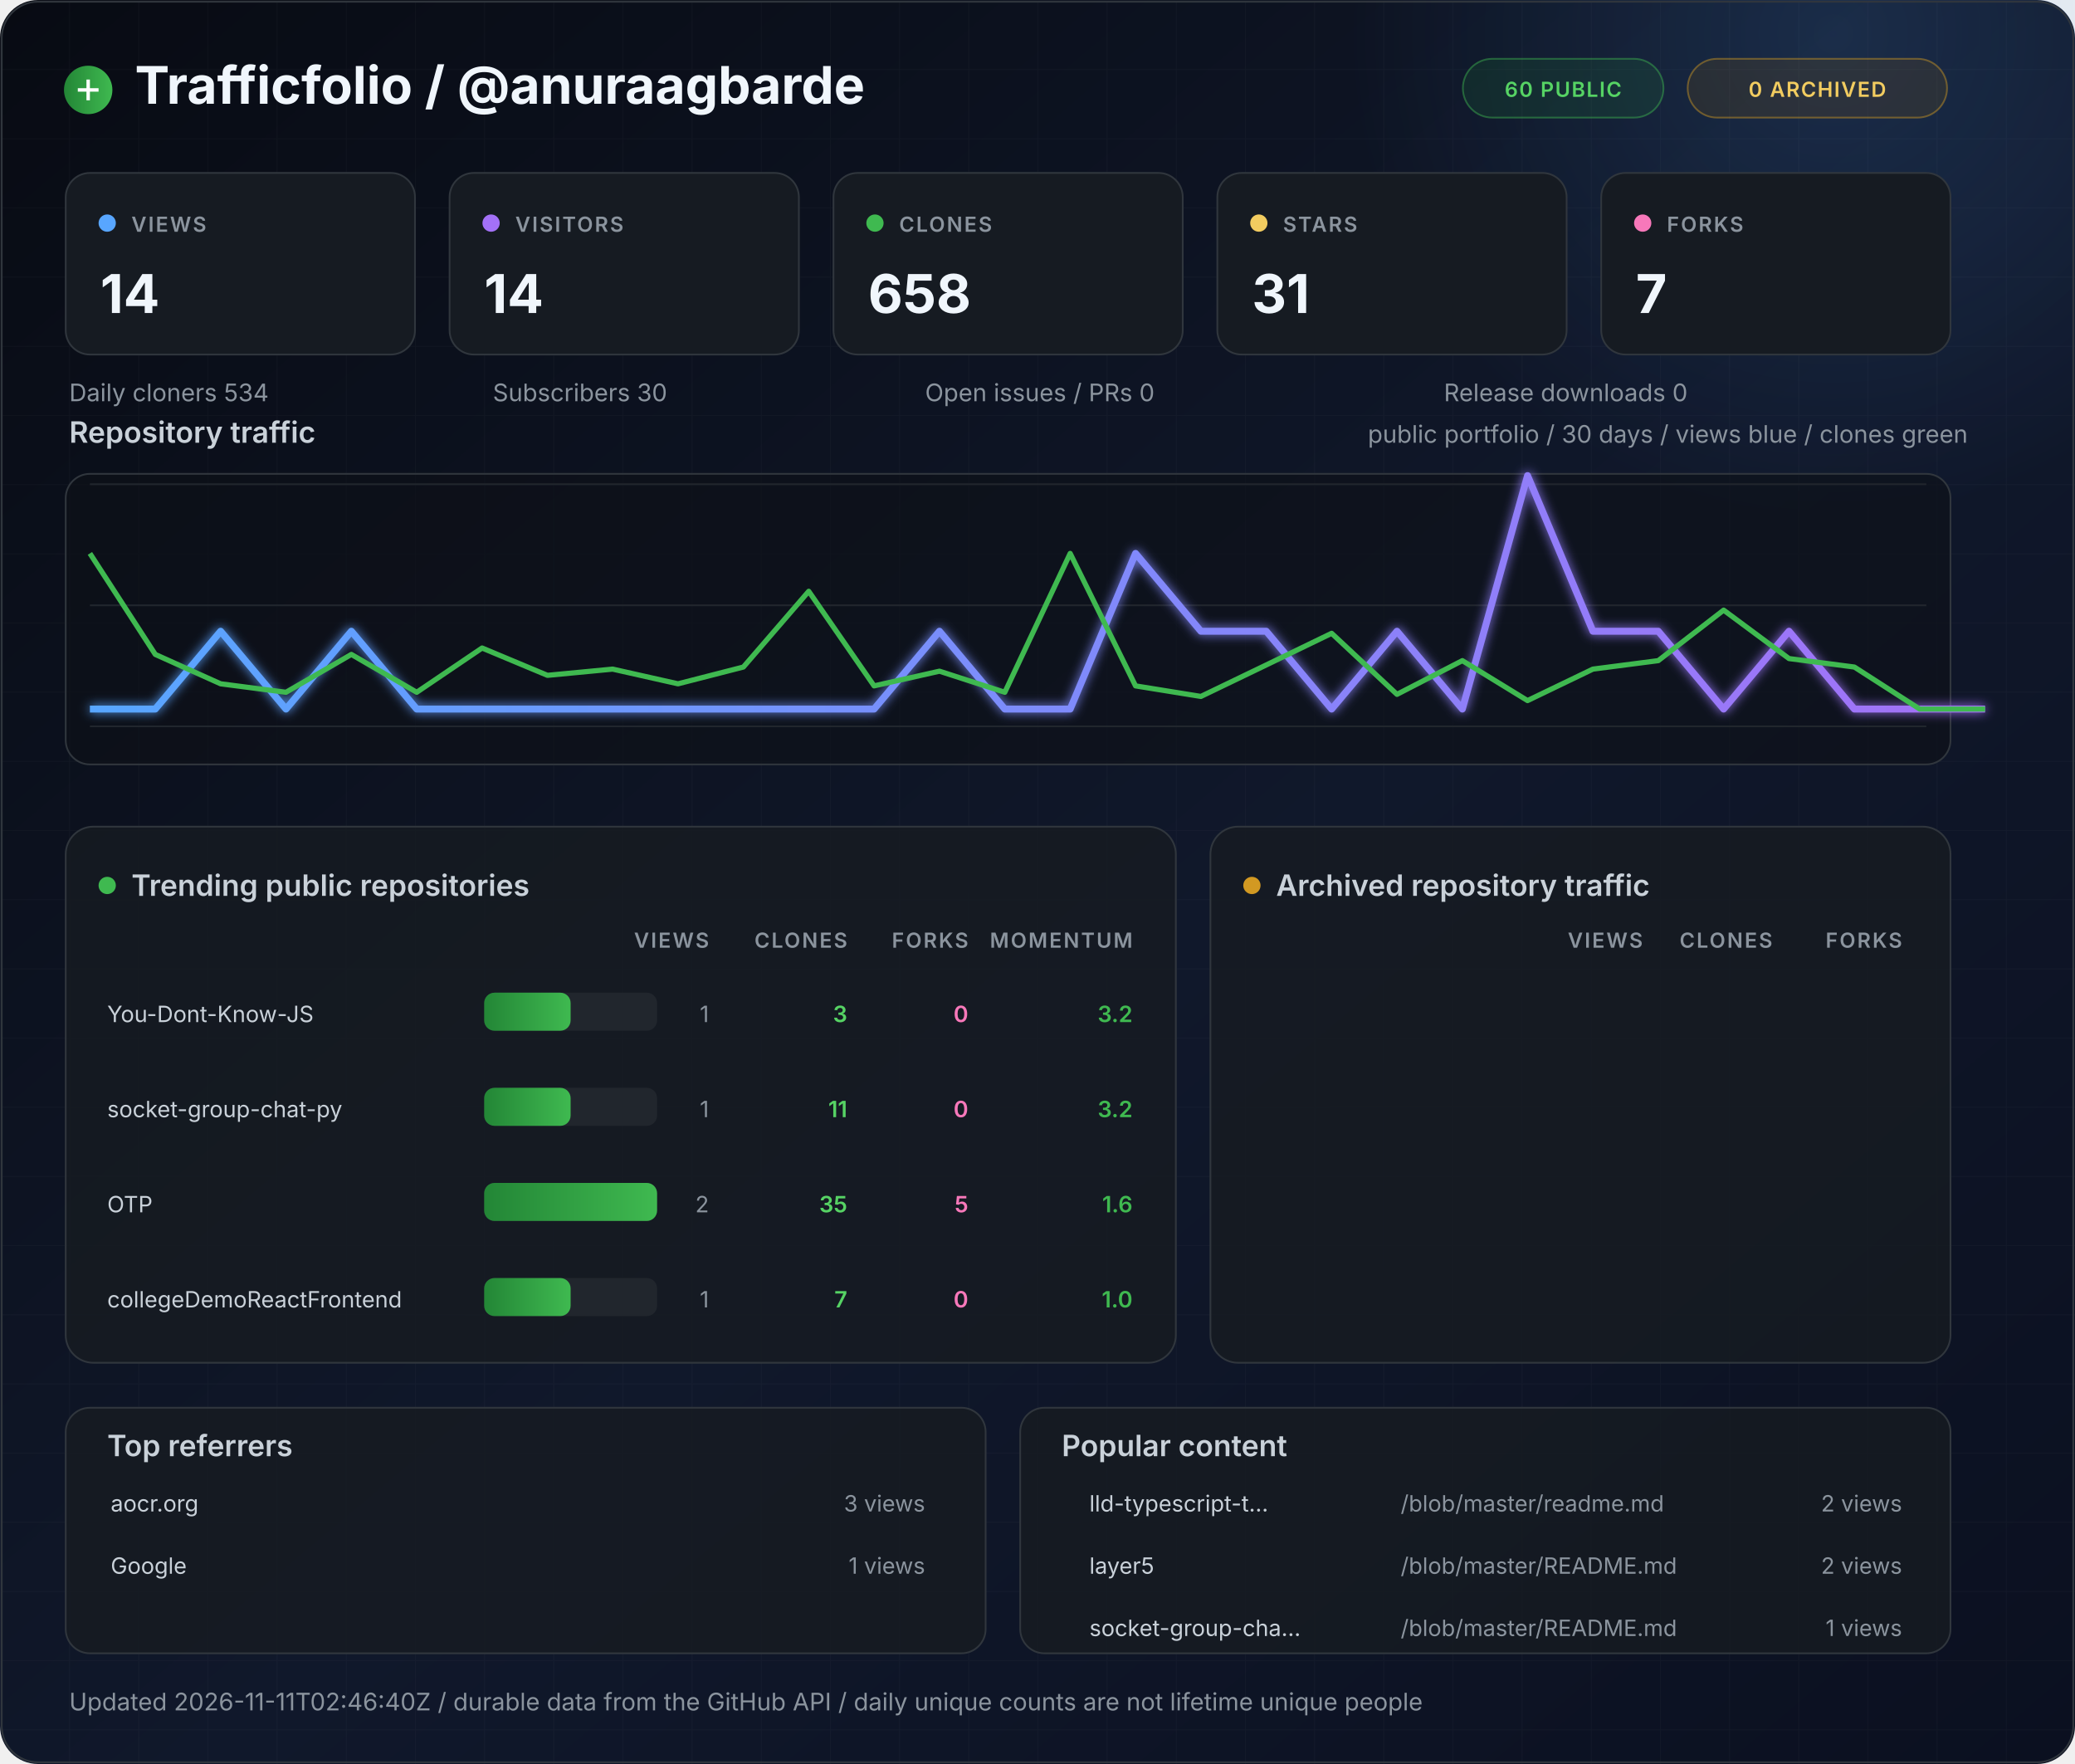
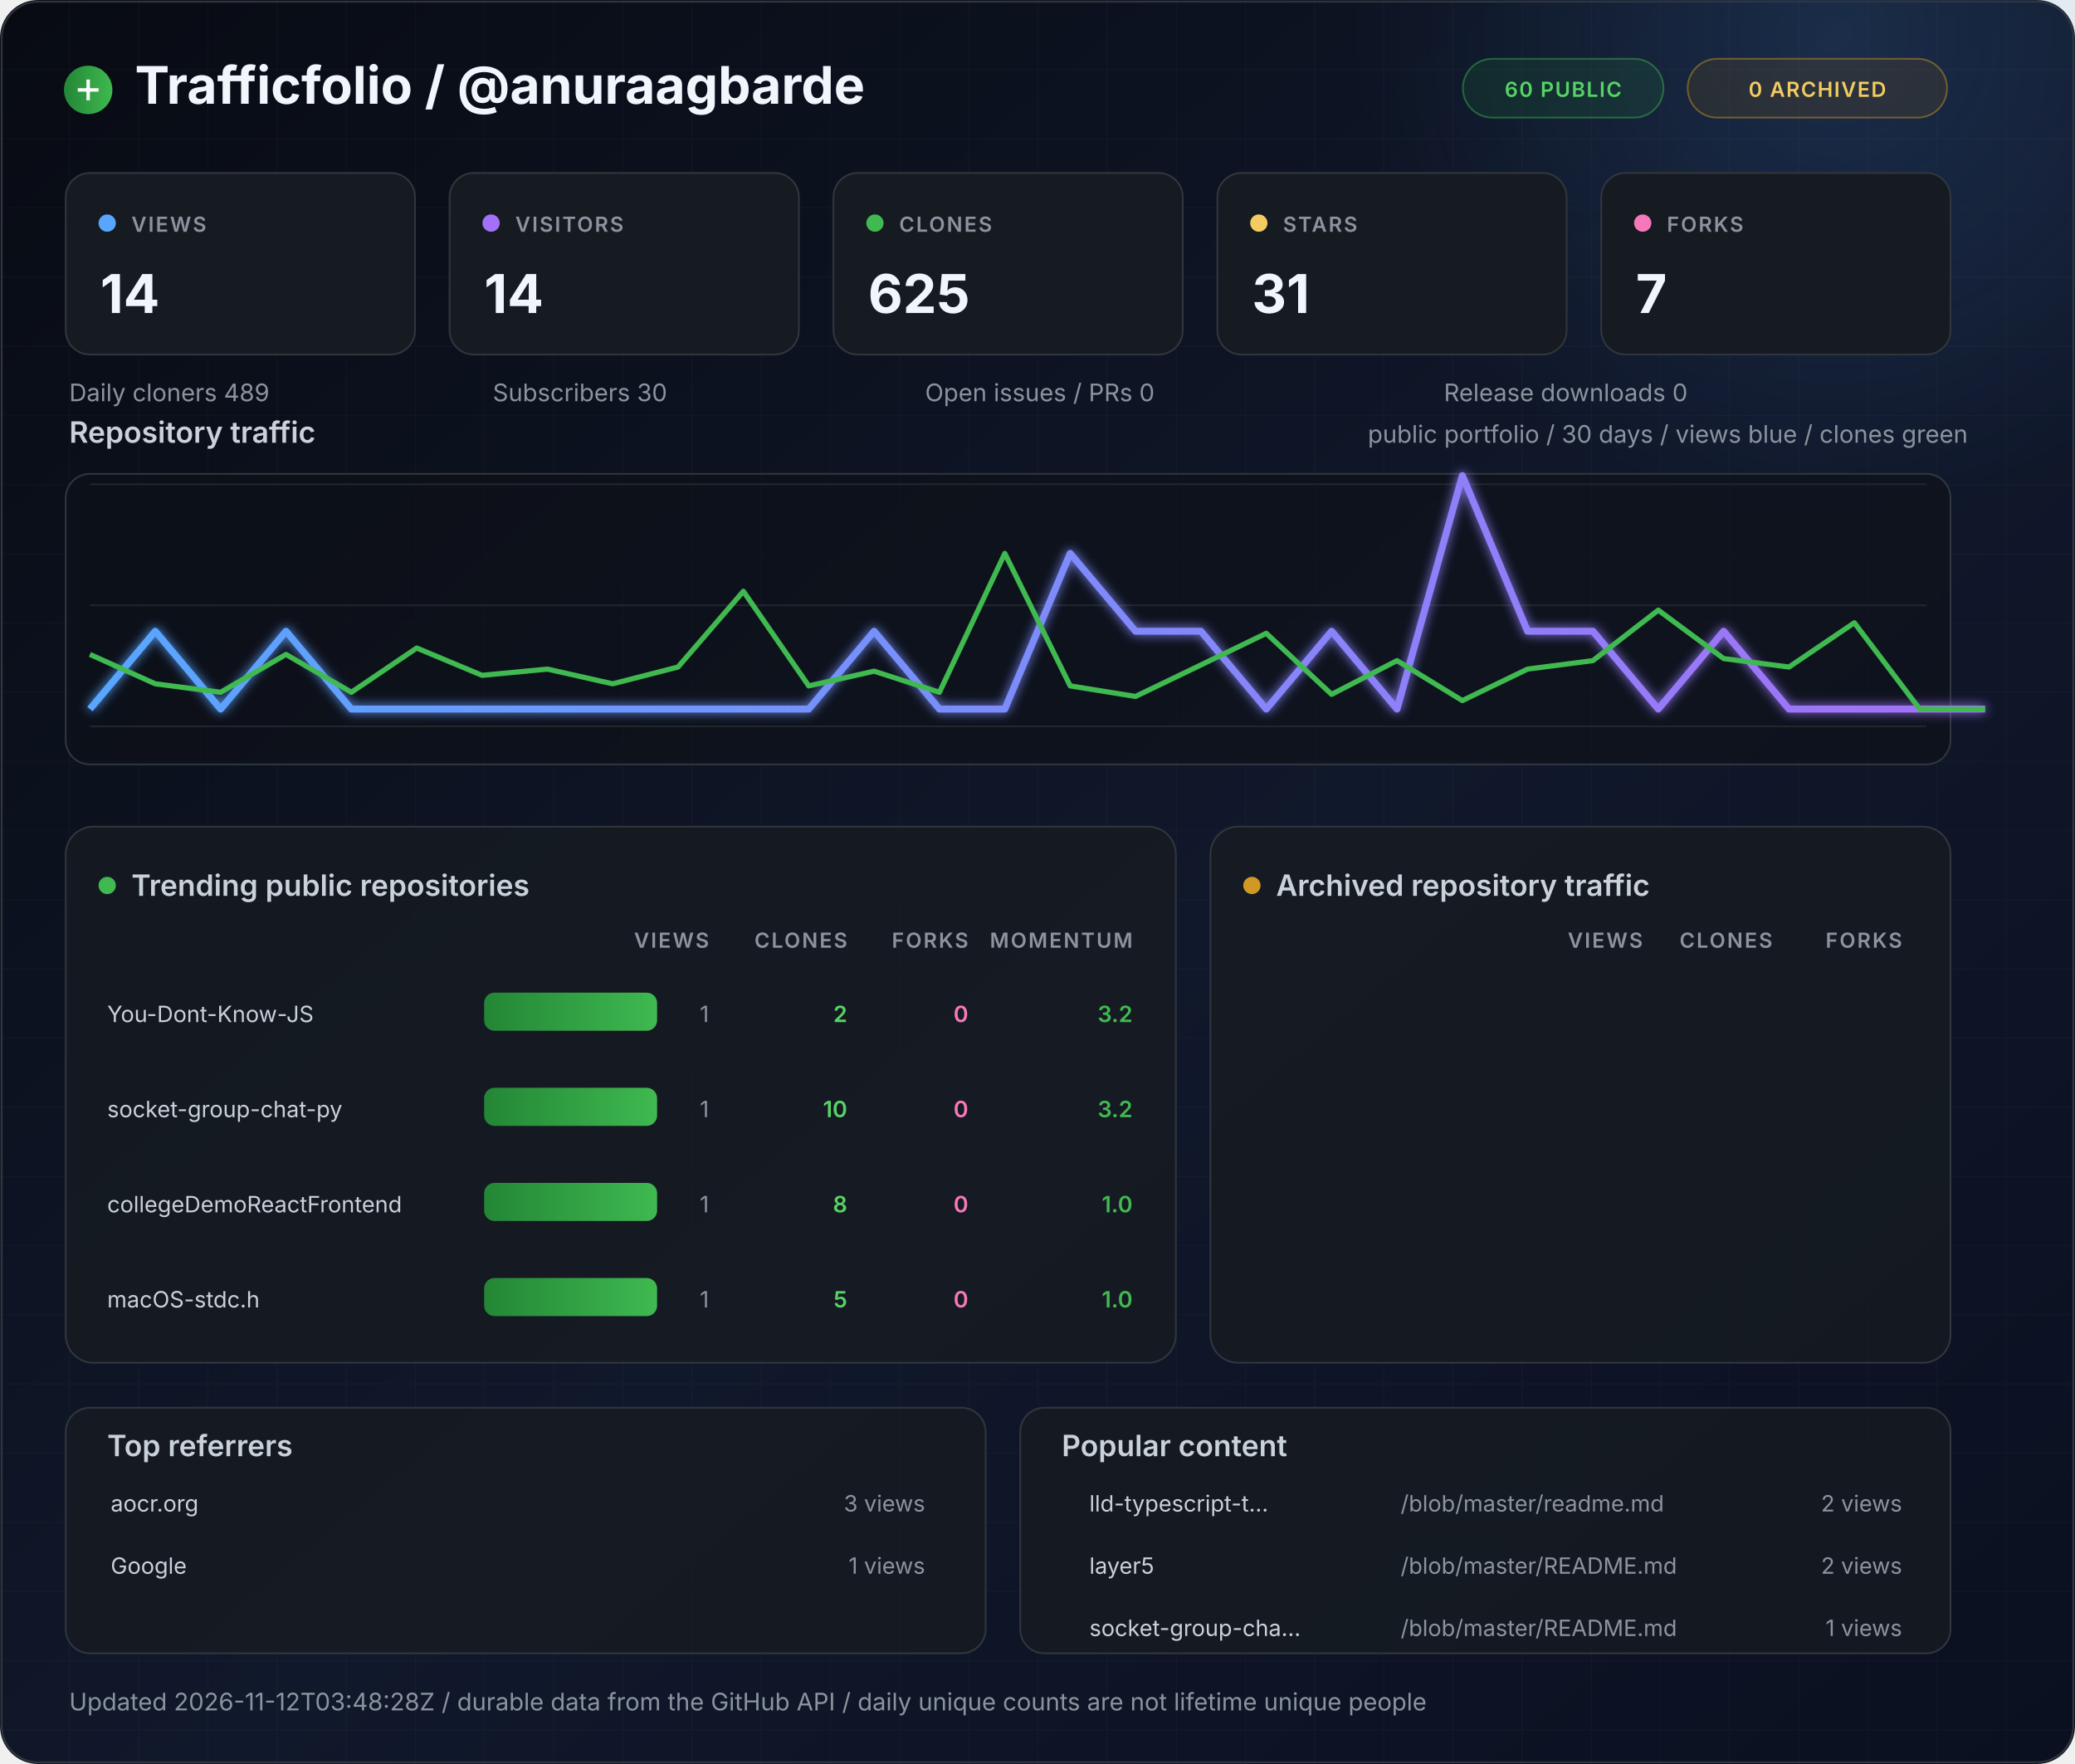
<svg xmlns="http://www.w3.org/2000/svg" width="1200" height="1020" viewBox="0 0 1200 1020" role="img" aria-label="Trafficfolio GitHub analytics dashboard for anuraagbarde">
  <defs>
    <linearGradient id="bg" x1="0" y1="0" x2="1" y2="1">
      <stop stop-color="#080b13" />
      <stop offset=".55" stop-color="#10182b" />
      <stop offset="1" stop-color="#0b1020" />
    </linearGradient>
    <linearGradient id="line" x1="0" y1="0" x2="1" y2="0">
      <stop stop-color="#58a6ff" />
      <stop offset="1" stop-color="#a371f7" />
    </linearGradient>
    <linearGradient id="bar" x1="0" y1="0" x2="1" y2="0">
      <stop stop-color="#238636" />
      <stop offset="1" stop-color="#3fb950" />
    </linearGradient>
    <linearGradient id="archiveBar" x1="0" y1="0" x2="1" y2="0">
      <stop stop-color="#9e6a03" />
      <stop offset="1" stop-color="#f2cc60" />
    </linearGradient>
    <radialGradient id="ambient">
      <stop stop-color="#58a6ff" stop-opacity=".16" />
      <stop offset="1" stop-color="#58a6ff" stop-opacity="0" />
    </radialGradient>
    <pattern id="grid" width="40" height="40" patternUnits="userSpaceOnUse">
      <path d="M40 0H0V40" fill="none" stroke="#ffffff" stroke-opacity=".025" />
    </pattern>
    <filter id="glow">
      <feGaussianBlur stdDeviation="3" result="b" />
      <feMerge>
        <feMergeNode in="b" />
        <feMergeNode in="SourceGraphic" />
      </feMerge>
    </filter>
    <style>
    .title{font:750 30px -apple-system,BlinkMacSystemFont,"Segoe UI",sans-serif;fill:#f0f6fc}
    .subtitle{font:14px -apple-system,BlinkMacSystemFont,"Segoe UI",sans-serif;fill:#8b949e}
    .label{font:600 12px -apple-system,BlinkMacSystemFont,"Segoe UI",sans-serif;fill:#8b949e;letter-spacing:1px}
    .metric{font:700 31px -apple-system,BlinkMacSystemFont,"Segoe UI",sans-serif;fill:#f0f6fc}
    .section{font:600 17px -apple-system,BlinkMacSystemFont,"Segoe UI",sans-serif;fill:#c9d1d9}
    .repo,.value,.trend,.archive,.clone,.fork{font:13px -apple-system,BlinkMacSystemFont,"Segoe UI",sans-serif;fill:#c9d1d9}
    .value{fill:#8b949e} .trend{fill:#3fb950;font-weight:600} .archive{fill:#d29922}
    .clone{fill:#56d364;font-weight:600} .fork{fill:#f778ba;font-weight:600}
    .pill{font:600 12px -apple-system,BlinkMacSystemFont,"Segoe UI",sans-serif;letter-spacing:.7px}
  </style>
  </defs>
  <rect width="1200" height="1020" rx="22" fill="url(#bg)" />
  <rect width="1200" height="1020" rx="22" fill="url(#grid)" />
  <circle cx="1060" cy="20" r="280" fill="url(#ambient)" />
  <rect x="1" y="1" width="1198" height="1018" rx="21" fill="none" stroke="#30363d" />
  <circle cx="51" cy="52" r="14" fill="url(#bar)" />
  <path d="M45 52h12M51 46v12" stroke="#fff" stroke-width="2" />
  <text x="78" y="60" class="title">Trafficfolio / @anuraagbarde</text>
  <rect x="846" y="34" width="116" height="34" rx="17" fill="#238636" fill-opacity=".16" stroke="#3fb950" stroke-opacity=".45" />
  <text x="904" y="56" text-anchor="middle" class="pill" fill="#56d364">60 PUBLIC</text>
  <rect x="976" y="34" width="150" height="34" rx="17" fill="#9e6a03" fill-opacity=".14" stroke="#d29922" stroke-opacity=".45" />
  <text x="1051" y="56" text-anchor="middle" class="pill" fill="#f2cc60">0 ARCHIVED</text>
  <rect x="38" y="100" width="202" height="105" rx="14" fill="#161b22" stroke="#30363d" />
  <circle cx="62" cy="129" r="5" fill="#58a6ff" />
  <text x="76" y="134" class="label">VIEWS</text>
  <text x="58" y="181" class="metric">14</text>
  <rect x="260" y="100" width="202" height="105" rx="14" fill="#161b22" stroke="#30363d" />
  <circle cx="284" cy="129" r="5" fill="#a371f7" />
  <text x="298" y="134" class="label">VISITORS</text>
  <text x="280" y="181" class="metric">14</text>
  <rect x="482" y="100" width="202" height="105" rx="14" fill="#161b22" stroke="#30363d" />
  <circle cx="506" cy="129" r="5" fill="#3fb950" />
  <text x="520" y="134" class="label">CLONES</text>
-   <text x="502" y="181" class="metric">658</text>
+   <text x="502" y="181" class="metric">625</text>
  <rect x="704" y="100" width="202" height="105" rx="14" fill="#161b22" stroke="#30363d" />
  <circle cx="728" cy="129" r="5" fill="#f2cc60" />
  <text x="742" y="134" class="label">STARS</text>
  <text x="724" y="181" class="metric">31</text>
  <rect x="926" y="100" width="202" height="105" rx="14" fill="#161b22" stroke="#30363d" />
  <circle cx="950" cy="129" r="5" fill="#f778ba" />
  <text x="964" y="134" class="label">FORKS</text>
  <text x="946" y="181" class="metric">7</text>
-   <text x="40" y="232" class="subtitle">Daily cloners 534</text>
+   <text x="40" y="232" class="subtitle">Daily cloners 489</text>
  <text x="285" y="232" class="subtitle">Subscribers 30</text>
  <text x="535" y="232" class="subtitle">Open issues / PRs 0</text>
  <text x="835" y="232" class="subtitle">Release downloads 0</text>
  <text x="40" y="256" class="section">Repository traffic</text>
  <text x="1138" y="256" text-anchor="end" class="subtitle">public portfolio / 30 days / views blue / clones green</text>
  <rect x="38" y="274" width="1090" height="168" rx="14" fill="#0d1117" fill-opacity=".62" stroke="#30363d" />
  <line x1="52" y1="420" x2="1114" y2="420" stroke="#21262d" />
  <line x1="52" y1="350" x2="1114" y2="350" stroke="#21262d" />
  <line x1="52" y1="280" x2="1114" y2="280" stroke="#21262d" />
-   <polyline points="52.0,410.0 89.8,410.0 127.6,365.0 165.4,410.0 203.2,365.0 241.0,410.0 278.8,410.0 316.6,410.0 354.3,410.0 392.1,410.0 429.9,410.0 467.7,410.0 505.5,410.0 543.3,365.0 581.1,410.0 618.9,410.0 656.7,320.0 694.5,365.0 732.3,365.0 770.1,410.0 807.9,365.0 845.7,410.0 883.4,275.0 921.2,365.0 959.0,365.0 996.8,410.0 1034.6,365.0 1072.4,410.0 1110.2,410.0 1148.0,410.0" fill="none" stroke="url(#line)" stroke-width="4" stroke-linejoin="round" filter="url(#glow)" />
-   <polyline points="52.0,320.0 89.8,378.4 127.6,395.4 165.4,400.3 203.2,378.4 241.0,400.3 278.8,374.7 316.6,390.5 354.3,386.9 392.1,395.4 429.9,385.7 467.7,341.9 505.5,396.6 543.3,388.1 581.1,400.3 618.9,320.0 656.7,396.6 694.5,402.7 732.3,384.5 770.1,366.2 807.9,401.5 845.7,382.0 883.4,405.1 921.2,386.9 959.0,382.0 996.8,352.8 1034.6,380.8 1072.4,385.7 1110.2,410.0 1148.0,410.0" fill="none" stroke="#3fb950" stroke-width="3" stroke-linejoin="round" />
+   <polyline points="52.0,410.0 89.8,365.0 127.6,410.0 165.4,365.0 203.2,410.0 241.0,410.0 278.8,410.0 316.6,410.0 354.3,410.0 392.1,410.0 429.9,410.0 467.7,410.0 505.5,365.0 543.3,410.0 581.1,410.0 618.9,320.0 656.7,365.0 694.5,365.0 732.3,410.0 770.1,365.0 807.9,410.0 845.7,275.0 883.4,365.0 921.2,365.0 959.0,410.0 996.8,365.0 1034.6,410.0 1072.4,410.0 1110.2,410.0 1148.0,410.0" fill="none" stroke="url(#line)" stroke-width="4" stroke-linejoin="round" filter="url(#glow)" />
+   <polyline points="52.0,378.4 89.8,395.4 127.6,400.3 165.4,378.4 203.2,400.3 241.0,374.7 278.8,390.5 316.6,386.9 354.3,395.4 392.1,385.7 429.9,341.9 467.7,396.6 505.5,388.1 543.3,400.3 581.1,320.0 618.9,396.6 656.7,402.7 694.5,384.5 732.3,366.2 770.1,401.5 807.9,382.0 845.7,405.1 883.4,386.9 921.2,382.0 959.0,352.8 996.8,380.8 1034.6,385.7 1072.4,360.1 1110.2,410.0 1148.0,410.0" fill="none" stroke="#3fb950" stroke-width="3" stroke-linejoin="round" />
  <rect x="38" y="478" width="642" height="310" rx="16" fill="#161b22" fill-opacity=".82" stroke="#30363d" />
  <circle cx="62" cy="512" r="5" fill="#3fb950" />
  <text x="76" y="518" class="section">Trending public repositories</text>
  <text x="410" y="548" text-anchor="end" class="label">VIEWS</text>
  <text x="490" y="548" text-anchor="end" class="label">CLONES</text>
  <text x="560" y="548" text-anchor="end" class="label">FORKS</text>
  <text x="655" y="548" text-anchor="end" class="label">MOMENTUM</text>
  <text x="62" y="591" class="repo">You-Dont-Know-JS</text>
  <rect x="280" y="574" width="100" height="22" rx="6" fill="#21262d" />
-   <rect x="280" y="574" width="50" height="22" rx="6" fill="url(#bar)" />
+   <rect x="280" y="574" width="100" height="22" rx="6" fill="url(#bar)" />
  <text x="410" y="591" text-anchor="end" class="value">1</text>
-   <text x="490" y="591" text-anchor="end" class="clone">3</text>
+   <text x="490" y="591" text-anchor="end" class="clone">2</text>
  <text x="560" y="591" text-anchor="end" class="fork">0</text>
  <text x="655" y="591" text-anchor="end" class="trend">3.2</text>
  <text x="62" y="646" class="repo">socket-group-chat-py</text>
  <rect x="280" y="629" width="100" height="22" rx="6" fill="#21262d" />
-   <rect x="280" y="629" width="50" height="22" rx="6" fill="url(#bar)" />
+   <rect x="280" y="629" width="100" height="22" rx="6" fill="url(#bar)" />
  <text x="410" y="646" text-anchor="end" class="value">1</text>
-   <text x="490" y="646" text-anchor="end" class="clone">11</text>
+   <text x="490" y="646" text-anchor="end" class="clone">10</text>
  <text x="560" y="646" text-anchor="end" class="fork">0</text>
  <text x="655" y="646" text-anchor="end" class="trend">3.2</text>
-   <text x="62" y="701" class="repo">OTP</text>
+   <text x="62" y="701" class="repo">collegeDemoReactFrontend</text>
  <rect x="280" y="684" width="100" height="22" rx="6" fill="#21262d" />
  <rect x="280" y="684" width="100" height="22" rx="6" fill="url(#bar)" />
-   <text x="410" y="701" text-anchor="end" class="value">2</text>
-   <text x="490" y="701" text-anchor="end" class="clone">35</text>
-   <text x="560" y="701" text-anchor="end" class="fork">5</text>
-   <text x="655" y="701" text-anchor="end" class="trend">1.6</text>
-   <text x="62" y="756" class="repo">collegeDemoReactFrontend</text>
+   <text x="410" y="701" text-anchor="end" class="value">1</text>
+   <text x="490" y="701" text-anchor="end" class="clone">8</text>
+   <text x="560" y="701" text-anchor="end" class="fork">0</text>
+   <text x="655" y="701" text-anchor="end" class="trend">1.0</text>
+   <text x="62" y="756" class="repo">macOS-stdc.h</text>
  <rect x="280" y="739" width="100" height="22" rx="6" fill="#21262d" />
-   <rect x="280" y="739" width="50" height="22" rx="6" fill="url(#bar)" />
+   <rect x="280" y="739" width="100" height="22" rx="6" fill="url(#bar)" />
  <text x="410" y="756" text-anchor="end" class="value">1</text>
-   <text x="490" y="756" text-anchor="end" class="clone">7</text>
+   <text x="490" y="756" text-anchor="end" class="clone">5</text>
  <text x="560" y="756" text-anchor="end" class="fork">0</text>
  <text x="655" y="756" text-anchor="end" class="trend">1.0</text>
  <rect x="700" y="478" width="428" height="310" rx="16" fill="#161b22" fill-opacity=".82" stroke="#30363d" />
  <circle cx="724" cy="512" r="5" fill="#d29922" />
  <text x="738" y="518" class="section">Archived repository traffic</text>
  <text x="950" y="548" text-anchor="end" class="label">VIEWS</text>
  <text x="1025" y="548" text-anchor="end" class="label">CLONES</text>
  <text x="1100" y="548" text-anchor="end" class="label">FORKS</text>
  <rect x="38" y="814" width="532" height="142" rx="14" fill="#161b22" fill-opacity=".82" stroke="#30363d" />
  <text x="62" y="842" class="section">Top referrers</text>
  <text x="64" y="874" class="repo">aocr.org</text>
  <text x="535" y="874" text-anchor="end" class="value">3 views</text>
  <text x="64" y="910" class="repo">Google</text>
  <text x="535" y="910" text-anchor="end" class="value">1 views</text>
  <rect x="590" y="814" width="538" height="142" rx="14" fill="#161b22" fill-opacity=".82" stroke="#30363d" />
  <text x="614" y="842" class="section">Popular content</text>
  <text x="630" y="874" class="repo">lld-typescript-t...</text>
  <text x="810" y="874" class="value">/blob/master/readme.md</text>
  <text x="1100" y="874" text-anchor="end" class="value">2 views</text>
  <text x="630" y="910" class="repo">layer5</text>
  <text x="810" y="910" class="value">/blob/master/README.md</text>
  <text x="1100" y="910" text-anchor="end" class="value">2 views</text>
  <text x="630" y="946" class="repo">socket-group-cha...</text>
  <text x="810" y="946" class="value">/blob/master/README.md</text>
  <text x="1100" y="946" text-anchor="end" class="value">1 views</text>
-   <text x="40" y="989" class="subtitle">Updated 2026-11-11T02:46:40Z / durable data from the GitHub API / daily unique counts are not lifetime unique people</text>
+   <text x="40" y="989" class="subtitle">Updated 2026-11-12T03:48:28Z / durable data from the GitHub API / daily unique counts are not lifetime unique people</text>
</svg>
